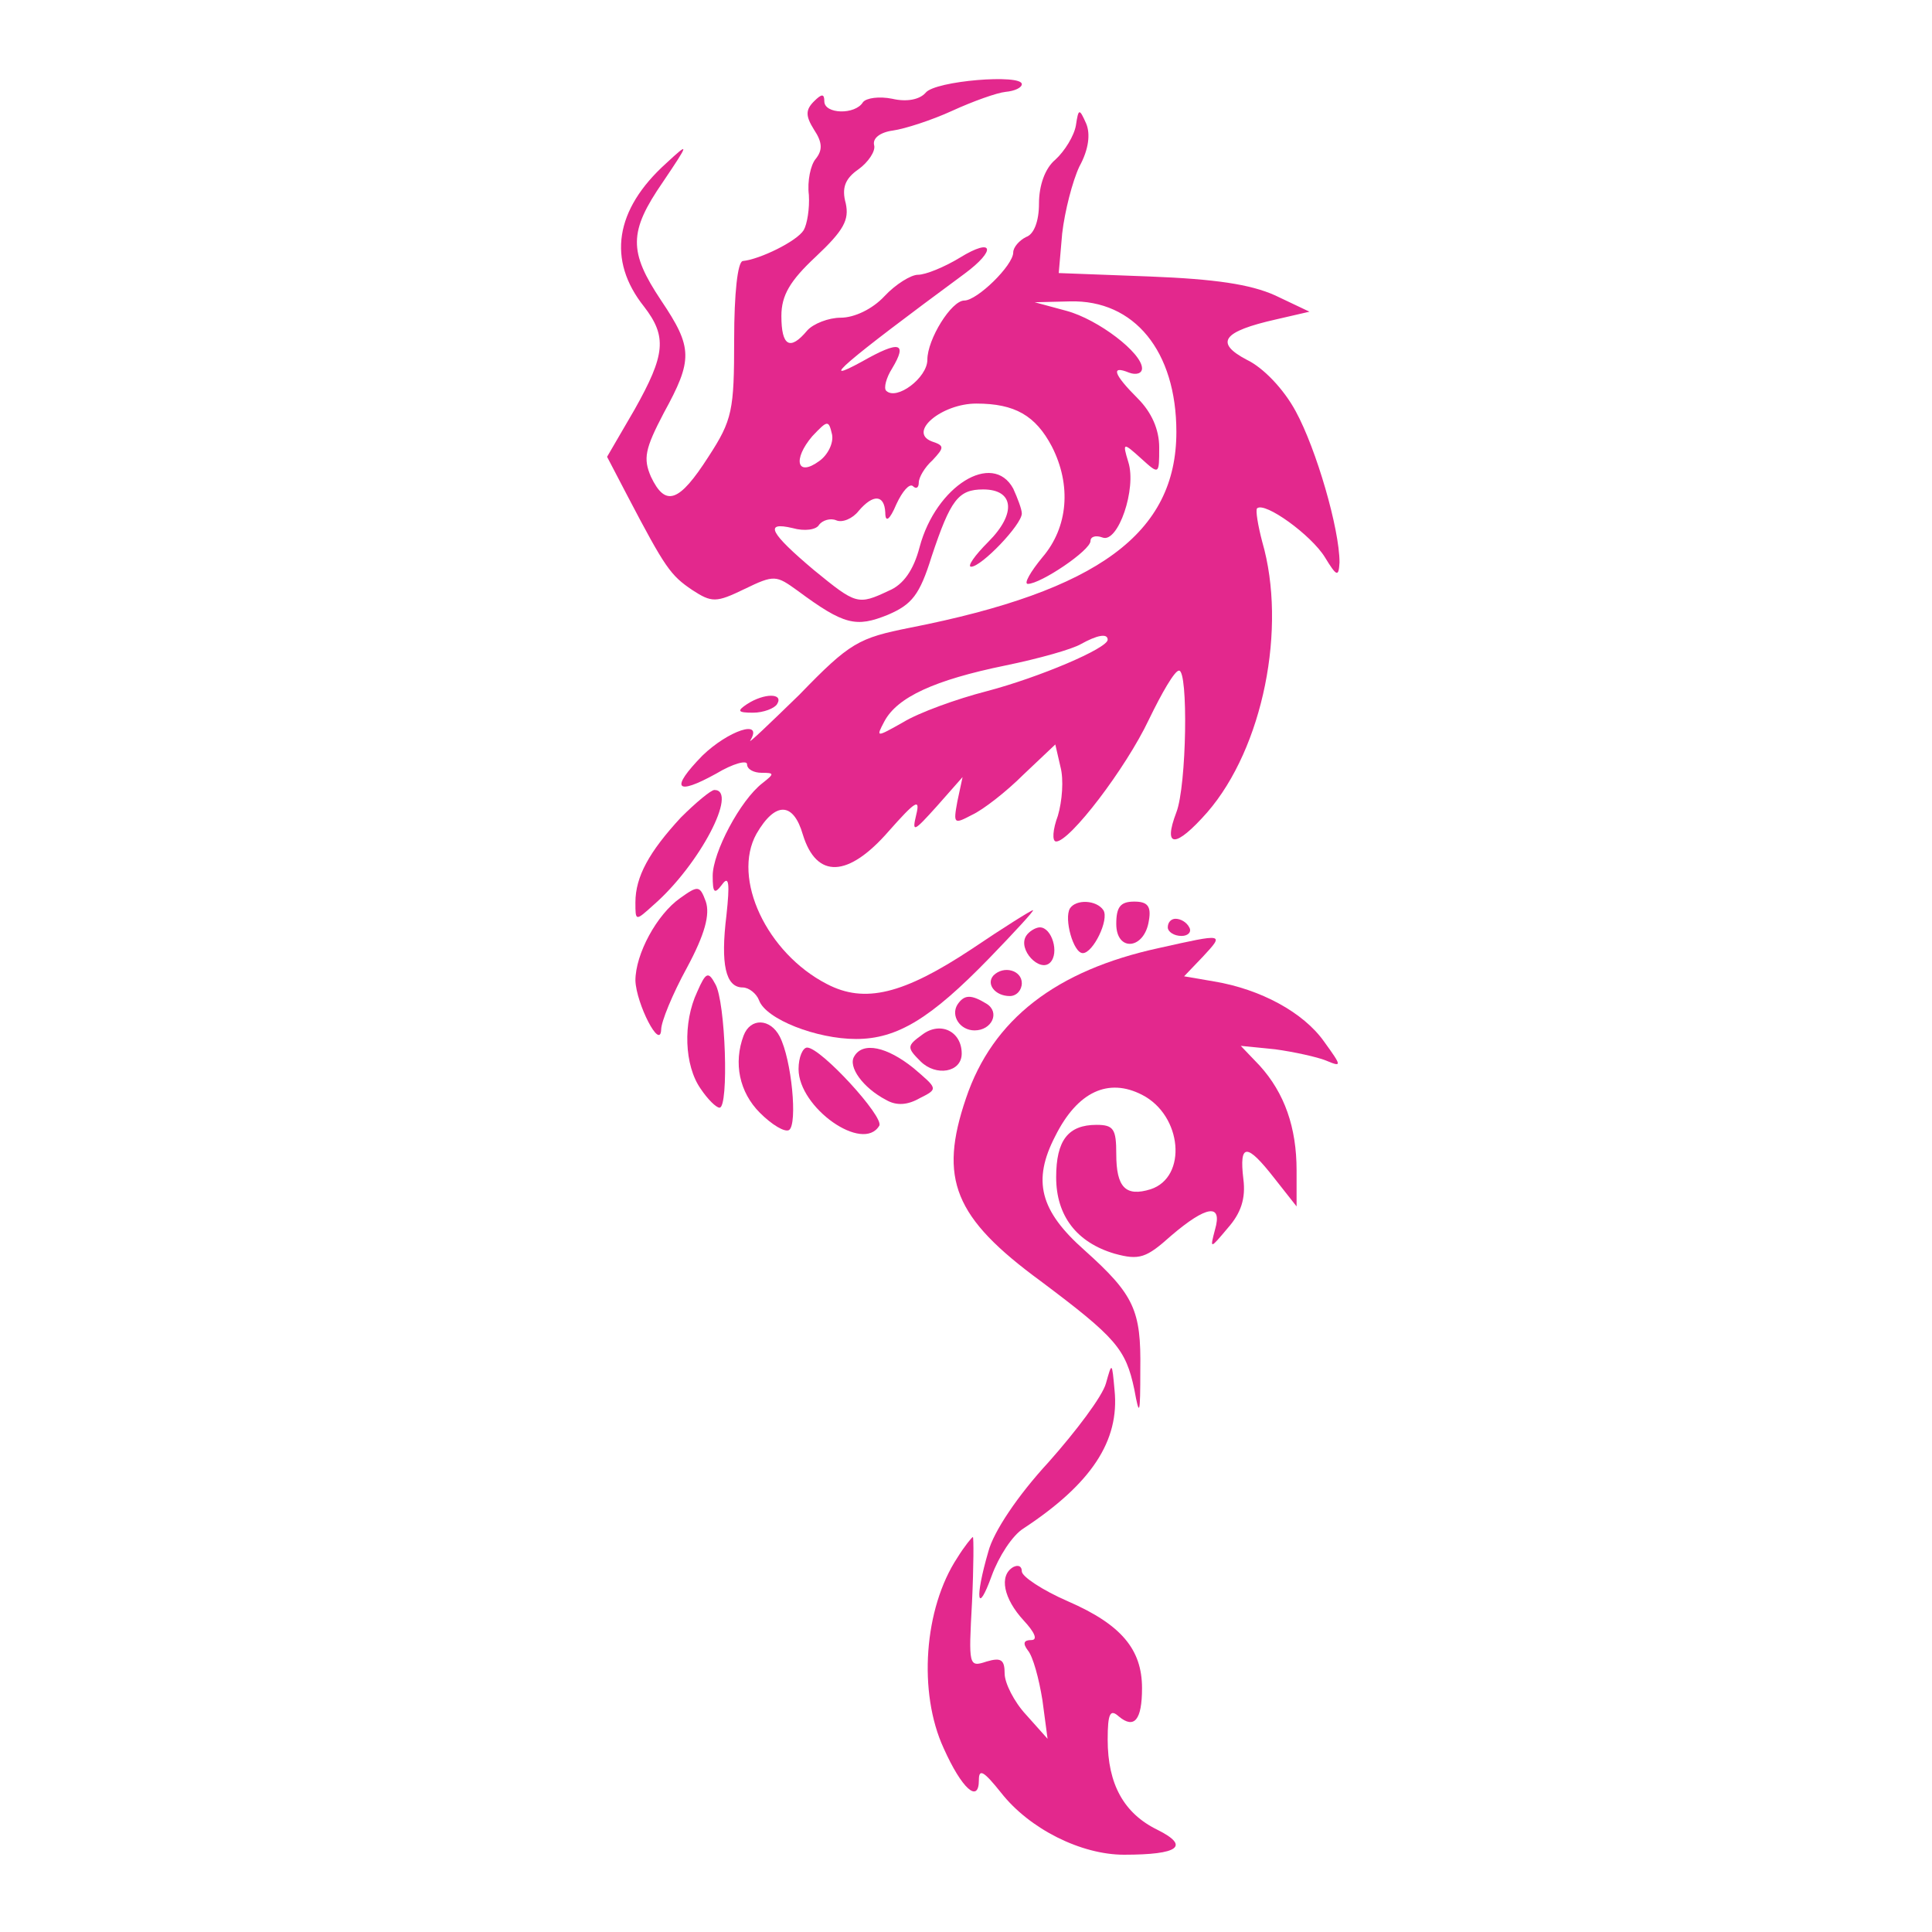
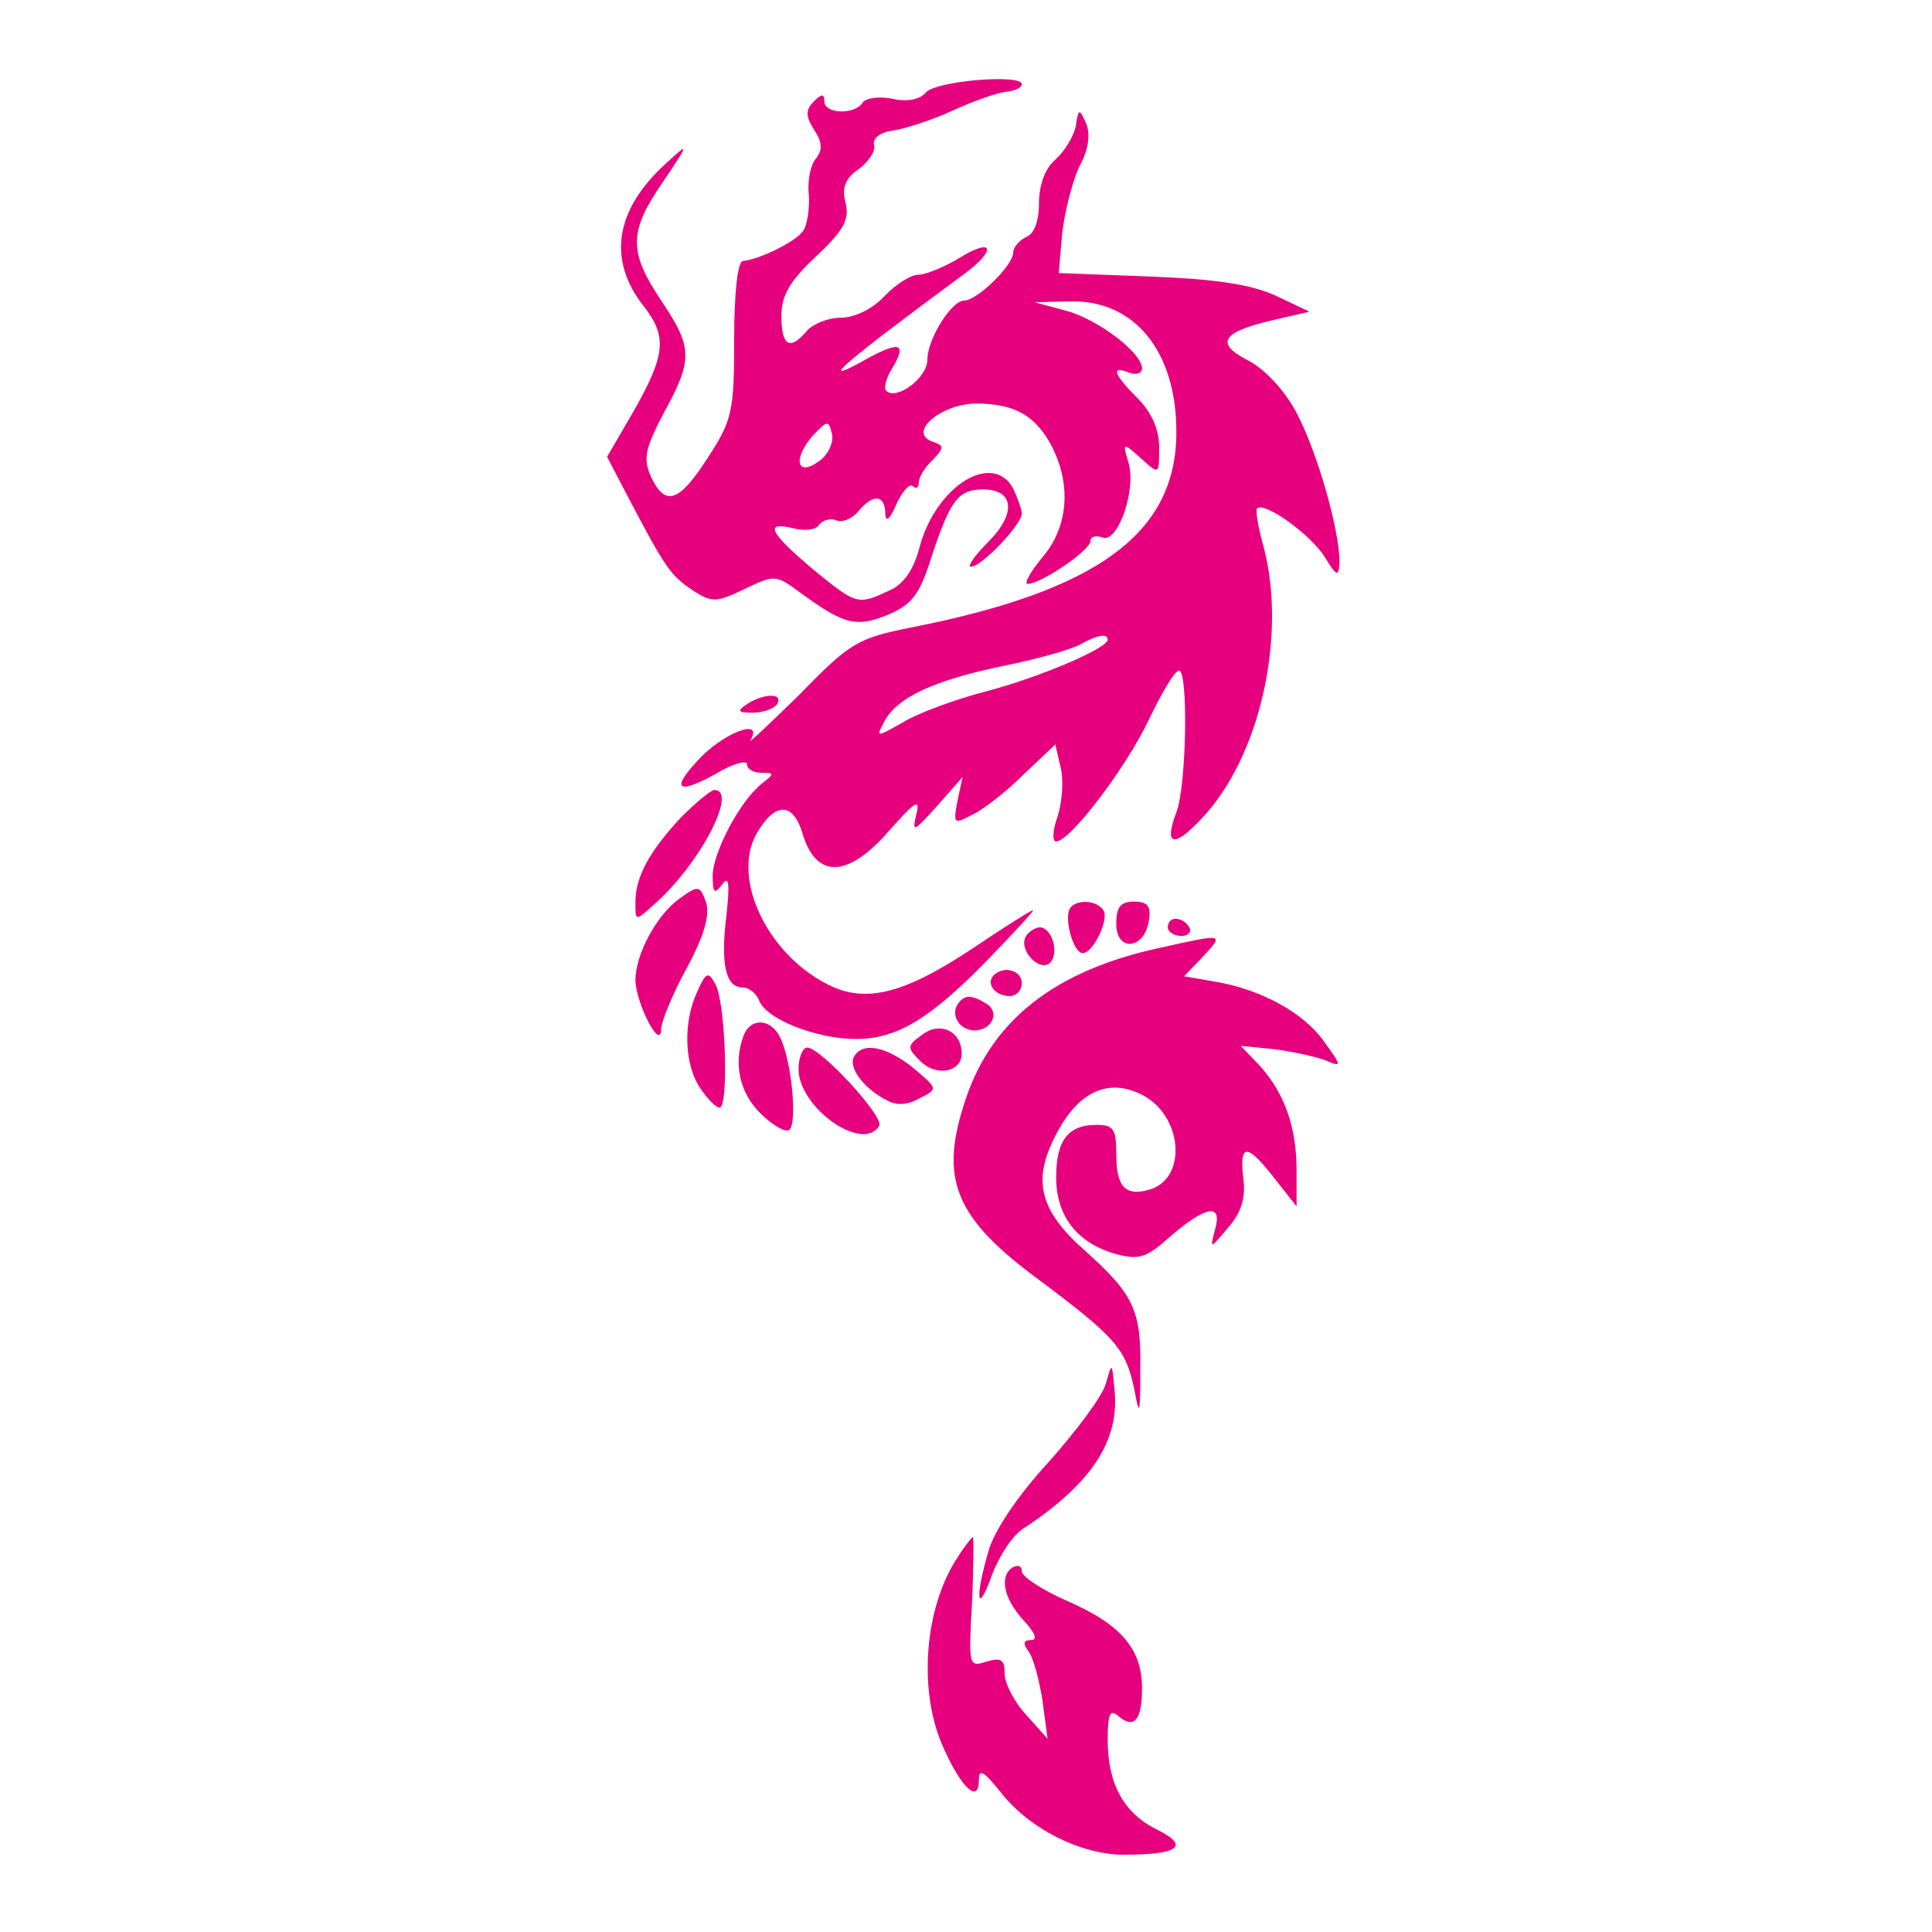
<svg xmlns="http://www.w3.org/2000/svg" version="1.0" width="225pt" height="225pt" viewBox="0 0 225 225" preserveAspectRatio="xMidYMid meet">
-   <g transform="translate(0,225) scale(0.1,-0.1)" fill="#E3288D" stroke="none">
+   <g transform="translate(0,225) scale(0.1,-0.1)" fill="#e6007e" stroke="none">
    <path d="M1078 2142 c-7 -8 -22 -11 -39 -7 -15 3 -30 1 -34 -4 -9 -15 -45 -14 -45 1 0 9 -3 9 -12 0 -10 -10 -10 -17 0 -33 10 -15 10 -24 2 -34 -6 -7 -10 -26 -8 -42 1 -16 -2 -34 -6 -41 -8 -13 -51 -34 -71 -36 -6 -1 -10 -38 -10 -91 0 -83 -2 -94 -30 -137 -34 -53 -50 -59 -67 -23 -9 21 -7 32 15 74 34 62 34 76 -3 131 -38 57 -38 80 2 138 31 46 31 47 4 22 -60 -54 -69 -113 -26 -167 27 -35 25 -56 -11 -120 l-32 -55 24 -46 c44 -84 50 -92 75 -109 23 -15 28 -15 61 1 35 17 37 16 62 -2 54 -40 68 -43 105 -28 28 12 37 23 51 68 22 66 31 78 60 78 36 0 39 -28 6 -61 -16 -16 -25 -29 -20 -29 12 0 59 49 59 62 0 5 -5 18 -10 29 -24 44 -90 3 -109 -68 -7 -27 -19 -44 -36 -51 -36 -17 -38 -16 -87 24 -51 43 -59 57 -25 49 14 -4 28 -2 31 4 4 5 13 8 20 5 7 -3 19 2 26 11 17 20 30 19 31 -2 0 -12 5 -9 13 10 7 15 15 24 19 21 4 -4 7 -2 7 4 0 6 7 18 16 26 14 15 14 17 -1 22 -28 11 12 44 52 44 45 0 69 -14 88 -50 23 -45 19 -94 -11 -129 -14 -17 -22 -31 -17 -31 15 0 73 39 73 50 0 5 6 7 14 4 18 -7 40 57 30 88 -7 23 -6 23 15 4 21 -19 21 -19 21 13 0 21 -9 41 -25 57 -28 28 -32 39 -10 30 8 -3 15 -1 15 5 0 18 -51 57 -88 67 l-37 10 41 1 c75 2 124 -58 124 -152 0 -118 -91 -185 -310 -228 -60 -12 -70 -17 -129 -78 -36 -35 -61 -59 -57 -53 15 25 -26 11 -56 -18 -38 -39 -31 -47 16 -21 20 12 36 16 36 11 0 -6 8 -10 17 -10 15 0 15 -1 1 -12 -26 -20 -58 -81 -58 -108 0 -20 2 -22 11 -10 8 11 9 1 5 -36 -7 -57 -1 -84 19 -84 7 0 16 -7 19 -15 8 -22 67 -45 113 -45 48 0 87 24 155 94 30 31 53 56 51 56 -2 0 -34 -20 -71 -45 -80 -53 -125 -64 -169 -41 -70 36 -111 123 -82 175 22 38 43 37 54 -1 16 -52 53 -50 100 4 31 35 37 39 32 19 -5 -21 -3 -20 24 10 l30 34 -6 -28 c-5 -27 -4 -27 17 -16 13 6 40 27 60 47 l37 35 6 -26 c4 -15 2 -40 -3 -57 -6 -16 -7 -30 -2 -30 16 0 81 85 108 142 15 31 30 57 35 57 11 1 9 -134 -3 -165 -16 -42 -1 -42 36 0 65 75 93 215 64 315 -5 19 -8 37 -6 39 9 8 63 -31 79 -57 14 -23 16 -23 17 -6 0 39 -27 132 -51 176 -14 26 -38 51 -57 60 -38 20 -28 33 34 47 l39 9 -40 19 c-29 13 -70 19 -146 22 l-106 4 4 46 c3 26 12 61 20 78 11 20 13 38 8 50 -8 18 -9 18 -12 -2 -2 -12 -13 -30 -24 -40 -12 -10 -19 -30 -19 -51 0 -21 -6 -36 -15 -39 -8 -4 -15 -12 -15 -18 0 -15 -42 -56 -57 -56 -15 0 -43 -45 -43 -69 0 -21 -36 -48 -48 -36 -3 3 0 15 7 26 18 30 9 33 -35 8 -53 -29 -22 -2 119 102 38 28 34 43 -5 19 -18 -11 -40 -20 -49 -20 -8 0 -26 -11 -39 -25 -14 -15 -35 -25 -51 -25 -14 0 -32 -7 -39 -15 -20 -24 -30 -18 -30 17 0 24 10 41 40 69 33 31 39 43 35 62 -5 18 -1 29 15 40 11 8 20 21 18 28 -2 8 7 15 22 17 14 2 45 12 69 23 24 11 52 21 62 22 11 1 19 5 19 9 0 12 -101 4 -112 -10z m-124 -429 c-26 -19 -31 2 -8 29 18 19 19 19 23 2 2 -10 -5 -24 -15 -31z m336 -208 c0 -10 -80 -44 -141 -60 -35 -9 -79 -25 -97 -36 -32 -18 -32 -18 -22 1 15 28 58 48 141 65 39 8 78 19 88 25 18 10 31 13 31 5z" />
    <path d="M870 1430 c-12 -8 -11 -10 7 -10 12 0 25 5 28 10 8 13 -15 13 -35 0z" />
    <path d="M793 1298 c-37 -40 -53 -69 -53 -99 0 -22 0 -22 21 -3 54 47 99 134 71 134 -4 0 -22 -15 -39 -32z" />
    <path d="M792 1204 c-27 -19 -52 -65 -52 -96 1 -27 29 -82 30 -57 0 9 13 41 30 72 21 39 27 62 22 77 -7 19 -9 19 -30 4z" />
    <path d="M1246 1192 c-7 -12 4 -52 15 -52 12 0 31 39 24 50 -8 12 -32 13 -39 2z" />
    <path d="M1300 1174 c0 -33 33 -30 38 4 3 17 -2 22 -17 22 -16 0 -21 -6 -21 -26z" />
    <path d="M1360 1170 c0 -5 7 -10 16 -10 8 0 12 5 9 10 -3 6 -10 10 -16 10 -5 0 -9 -4 -9 -10z" />
    <path d="M1195 1160 c-10 -16 16 -43 28 -31 11 11 2 41 -12 41 -5 0 -13 -5 -16 -10z" />
    <path d="M1350 1146 c-120 -26 -194 -83 -225 -175 -32 -94 -14 -139 87 -213 88 -66 99 -79 109 -126 6 -33 7 -30 7 23 1 69 -7 87 -65 139 -52 46 -61 81 -34 133 26 52 62 68 101 48 47 -24 53 -96 10 -110 -29 -9 -40 2 -40 41 0 29 -3 34 -23 34 -33 0 -47 -18 -47 -61 0 -45 24 -76 68 -89 29 -8 37 -5 66 21 41 35 60 38 51 7 -6 -23 -6 -23 15 2 15 17 21 34 18 57 -5 42 4 42 36 1 l26 -33 0 42 c0 50 -14 90 -43 122 l-22 23 40 -4 c22 -3 49 -9 59 -13 19 -8 19 -7 -2 22 -24 34 -74 61 -128 70 l-35 6 22 23 c25 27 25 27 -51 10z" />
    <path d="M812 1095 c-17 -36 -15 -86 4 -113 8 -12 18 -22 22 -22 11 0 7 124 -5 144 -8 15 -11 14 -21 -9z" />
    <path d="M1157 1114 c-9 -10 2 -24 19 -24 8 0 14 7 14 15 0 15 -21 21 -33 9z" />
    <path d="M1115 1080 c-8 -13 3 -30 20 -30 20 0 30 21 14 31 -18 11 -26 11 -34 -1z" />
    <path d="M866 1044 c-12 -32 -5 -66 19 -90 14 -14 29 -23 34 -20 10 7 3 82 -11 109 -11 21 -34 22 -42 1z" />
    <path d="M1074 1045 c-18 -13 -18 -15 -2 -31 18 -18 48 -13 48 9 0 26 -25 38 -46 22z" />
    <path d="M930 1005 c0 -45 75 -98 94 -66 6 10 -68 91 -84 91 -5 0 -10 -11 -10 -25z" />
    <path d="M995 1020 c-8 -12 10 -37 37 -51 12 -7 25 -6 39 2 22 11 21 11 -7 35 -31 25 -59 31 -69 14z" />
    <path d="M1288 639 c-4 -15 -35 -56 -67 -92 -36 -39 -64 -81 -70 -104 -16 -55 -13 -75 4 -28 8 22 24 47 37 55 79 52 112 102 106 161 -3 33 -3 33 -10 8z" />
    <path d="M1115 436 c-39 -59 -46 -157 -16 -222 21 -47 41 -65 41 -37 0 14 6 10 26 -15 33 -42 93 -72 143 -72 64 0 77 10 39 29 -39 19 -58 53 -58 105 0 31 3 36 13 27 18 -15 27 -4 27 33 0 45 -24 74 -86 101 -30 13 -54 29 -54 35 0 6 -4 8 -10 5 -17 -10 -11 -37 12 -62 13 -14 17 -23 9 -23 -9 0 -10 -4 -4 -12 6 -7 13 -33 17 -58 l6 -45 -25 28 c-14 15 -25 37 -25 48 0 16 -4 19 -21 14 -21 -7 -21 -5 -17 69 2 42 2 76 1 76 -1 0 -10 -11 -18 -24z" />
  </g>
</svg>
